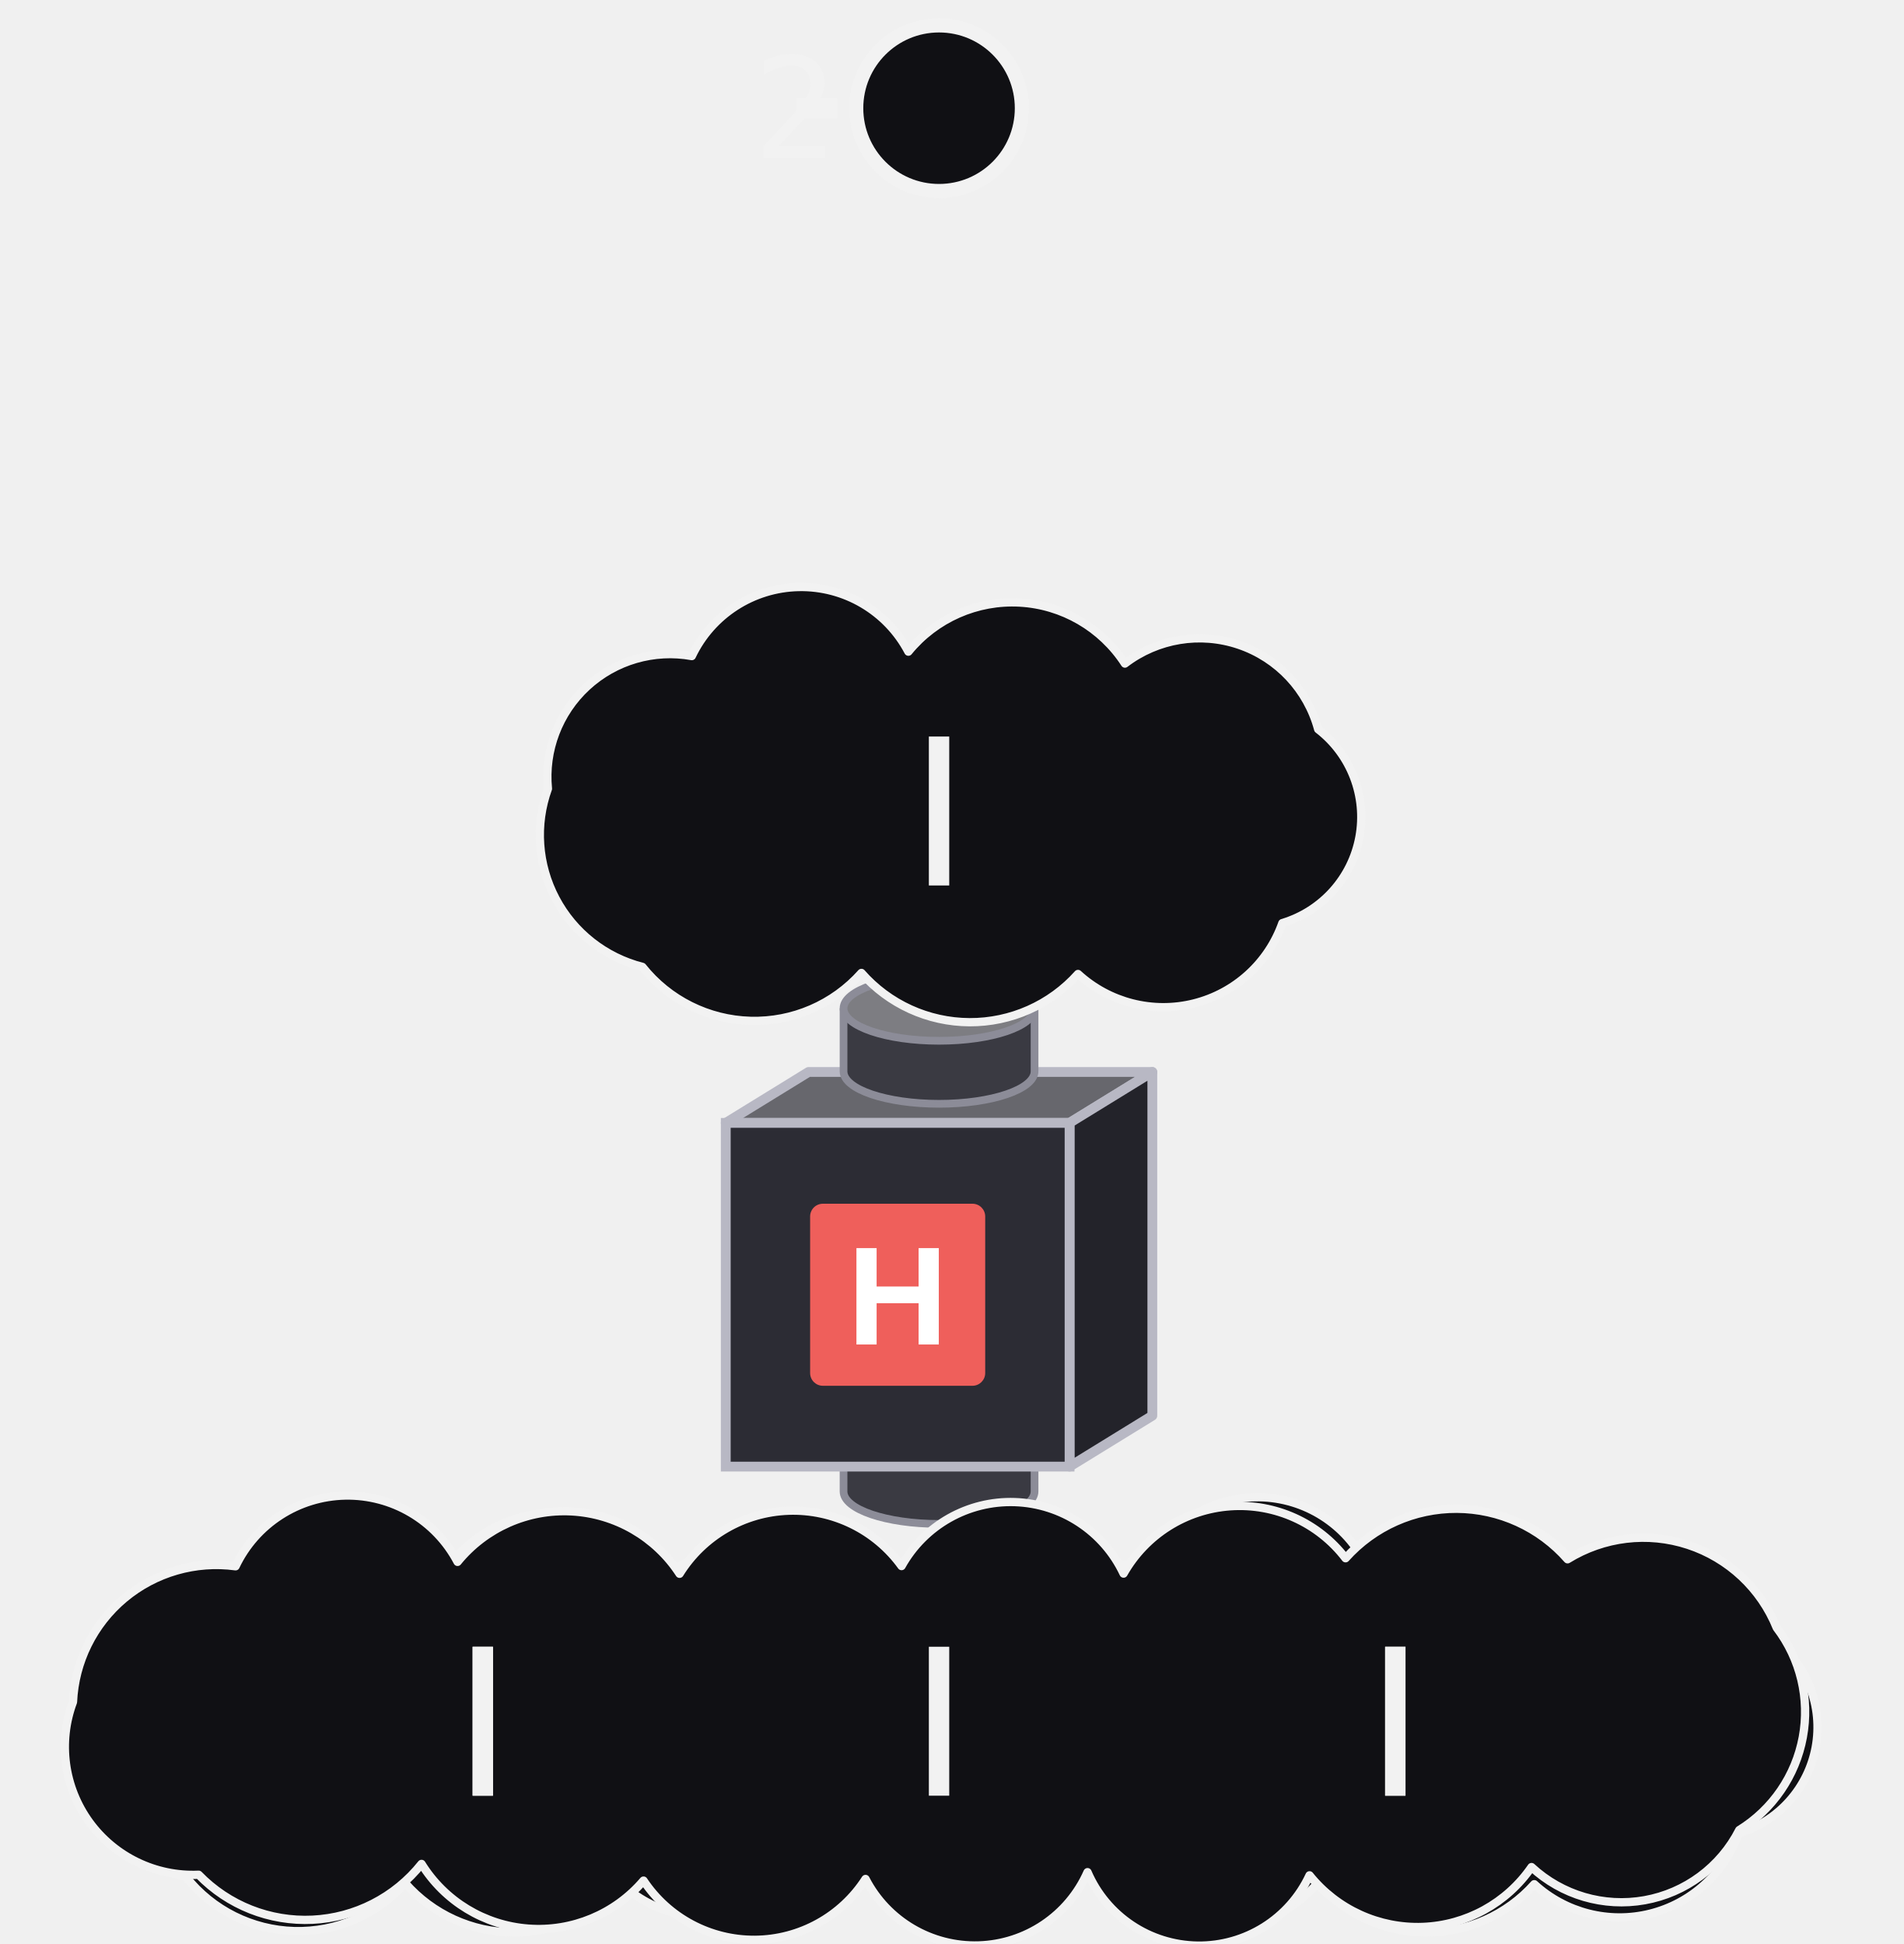
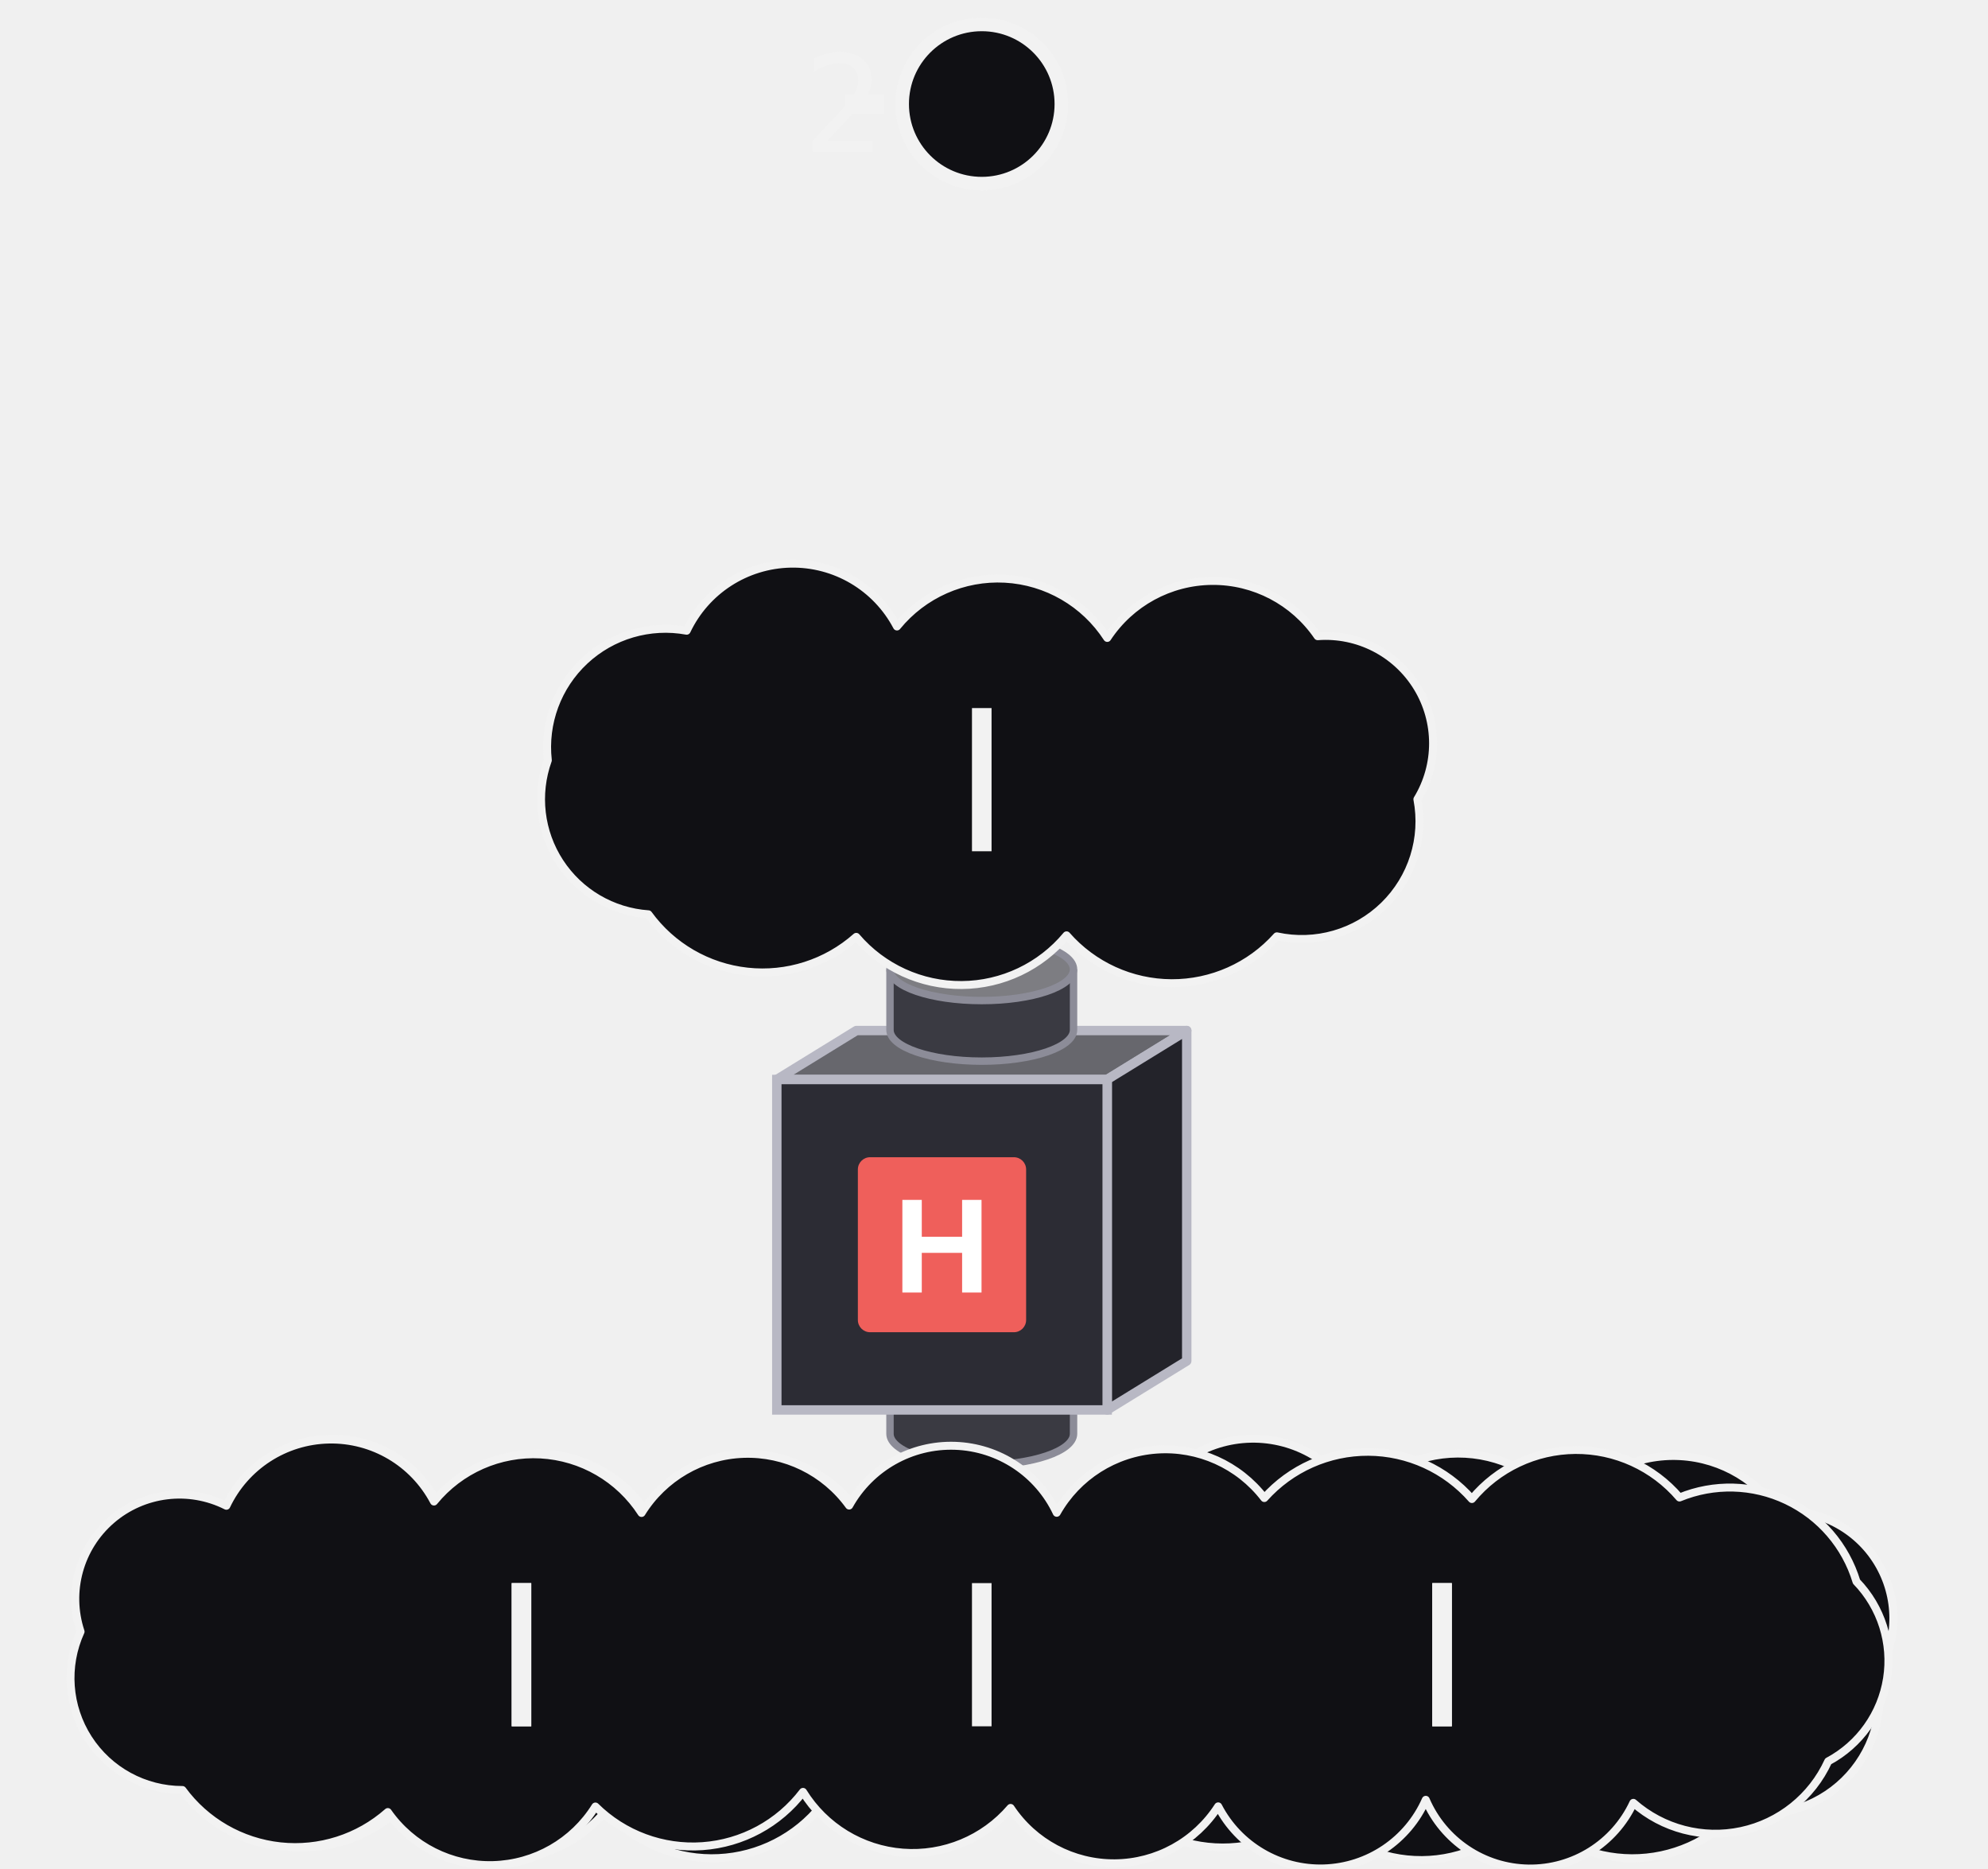
- <svg xmlns="http://www.w3.org/2000/svg" viewBox="-147.496 -17 298.992 305.413" width="298.992" height="305.413" shape-rendering="geometricPrecision">
-   <style>g[style*="animation-name"]{animation-duration:9.121s;animation-timing-function:cubic-bezier(0.35,0,0.65,1);animation-fill-mode:both;animation-play-state:var(--misty-play,running);animation-delay:var(--misty-at,0s);animation-iteration-count:1}@keyframes f0c{0%{opacity:1}11.677%{opacity:1}12.828%{opacity:0.22}18.2%{opacity:0.22}19.351%{opacity:1}47.15%{opacity:1}48.301%{opacity:0.22}53.673%{opacity:0.22}54.825%{opacity:1}100%{opacity:1}}@keyframes c0{0%{transform:translate(0px,0px);opacity:1}0%{transform:translate(0px,0px);opacity:1}0%{transform:translate(0px,0px);opacity:1}35.474%{transform:translate(0px,0px);opacity:1}38.214%{transform:translate(0px,0px);opacity:0}100%{transform:translate(0px,0px);opacity:0}}@keyframes c1{0%{transform:translate(71.664px,-67px);opacity:0}13.321%{transform:translate(71.664px,-67px);opacity:0}15.514%{transform:translate(71.664px,-67px);opacity:1}19.351%{transform:translate(71.664px,-67px);opacity:1}26.347%{transform:translate(71.664px,0px);opacity:1}33.829%{transform:translate(0px,0px);opacity:1}70.947%{transform:translate(0px,0px);opacity:1}73.688%{transform:translate(0px,0px);opacity:0}100%{transform:translate(0px,0px);opacity:0}}@keyframes c2{0%{transform:translate(-71.664px,-67px);opacity:0}48.795%{transform:translate(-71.664px,-67px);opacity:0}50.987%{transform:translate(-71.664px,-67px);opacity:1}54.825%{transform:translate(-71.664px,-67px);opacity:1}61.82%{transform:translate(-71.664px,0px);opacity:1}69.303%{transform:translate(0px,0px);opacity:1}70.947%{transform:translate(0px,0px);opacity:1}73.688%{transform:translate(0px,0px);opacity:0}100%{transform:translate(0px,0px);opacity:0}}@keyframes c3{0%{transform:translate(0px,0px);opacity:0}73.688%{transform:translate(0px,0px);opacity:0}76.429%{transform:translate(0px,0px);opacity:1}83.555%{transform:translate(0px,0px);opacity:1}86.296%{transform:translate(0px,0px);opacity:0}100%{transform:translate(0px,0px);opacity:0}}@keyframes b0{0%{transform:translate(0px,0px);opacity:1}0%{transform:translate(0px,0px);opacity:1}0%{transform:translate(0px,0px);opacity:1}35.474%{transform:translate(0px,0px);opacity:1}38.214%{transform:translate(0px,0px);opacity:0}100%{transform:translate(0px,0px);opacity:0}}@keyframes b1{0%{transform:translate(71.664px,-67px);opacity:0}13.321%{transform:translate(71.664px,-67px);opacity:0}15.514%{transform:translate(71.664px,-67px);opacity:1}19.351%{transform:translate(71.664px,-67px);opacity:1}26.347%{transform:translate(71.664px,0px);opacity:1}33.829%{transform:translate(0px,0px);opacity:1}70.947%{transform:translate(0px,0px);opacity:1}73.688%{transform:translate(0px,0px);opacity:0}100%{transform:translate(0px,0px);opacity:0}}@keyframes b2{0%{transform:translate(-71.664px,-67px);opacity:0}48.795%{transform:translate(-71.664px,-67px);opacity:0}50.987%{transform:translate(-71.664px,-67px);opacity:1}54.825%{transform:translate(-71.664px,-67px);opacity:1}61.82%{transform:translate(-71.664px,0px);opacity:1}69.303%{transform:translate(0px,0px);opacity:1}70.947%{transform:translate(0px,0px);opacity:1}73.688%{transform:translate(0px,0px);opacity:0}100%{transform:translate(0px,0px);opacity:0}}@keyframes b3{0%{transform:translate(0px,0px);opacity:0}73.688%{transform:translate(0px,0px);opacity:0}76.429%{transform:translate(0px,0px);opacity:1}83.555%{transform:translate(0px,0px);opacity:1}86.296%{transform:translate(0px,0px);opacity:0}100%{transform:translate(0px,0px);opacity:0}}@keyframes b4{0%{transform:translate(0px,0px);opacity:0}73.688%{transform:translate(0px,0px);opacity:0}76.429%{transform:translate(0px,0px);opacity:1}83.555%{transform:translate(0px,0px);opacity:1}86.296%{transform:translate(0px,0px);opacity:0}100%{transform:translate(0px,0px);opacity:0}}@keyframes b5{0%{transform:translate(0px,0px);opacity:0}73.688%{transform:translate(0px,0px);opacity:0}76.429%{transform:translate(0px,0px);opacity:1}83.555%{transform:translate(0px,0px);opacity:1}86.296%{transform:translate(0px,0px);opacity:0}100%{transform:translate(0px,0px);opacity:0}}@keyframes r0{0%{transform:translate(-35.832px,110.413px);opacity:1}0%{transform:translate(-35.832px,110.413px);opacity:1}3.741%{transform:translate(0px,110.413px);opacity:1}11.677%{transform:translate(0px,186.413px);opacity:1}14.593%{transform:translate(0px,186.413px);opacity:1}16.435%{transform:translate(0px,186.413px);opacity:0}35.474%{transform:translate(0px,186.413px);opacity:0}100%{transform:translate(0px,186.413px);opacity:0}}@keyframes r1{0%{transform:translate(35.832px,110.413px);opacity:1}0%{transform:translate(35.832px,110.413px);opacity:1}35.474%{transform:translate(35.832px,110.413px);opacity:1}39.215%{transform:translate(0px,110.413px);opacity:1}47.15%{transform:translate(0px,186.413px);opacity:1}50.067%{transform:translate(0px,186.413px);opacity:1}51.908%{transform:translate(0px,186.413px);opacity:0}100%{transform:translate(0px,186.413px);opacity:0}}@keyframes r2{0%{transform:translate(-35.832px,186.413px);opacity:0}11.677%{transform:translate(-35.832px,186.413px);opacity:0}14.593%{transform:translate(-35.832px,186.413px);opacity:0}16.435%{transform:translate(-35.832px,186.413px);opacity:1}19.351%{transform:translate(-35.832px,186.413px);opacity:1}26.347%{transform:translate(-35.832px,253.413px);opacity:1}33.829%{transform:translate(-107.496px,253.413px);opacity:1}77.525%{transform:translate(-107.496px,253.413px);opacity:1}83.555%{transform:translate(0px,253.413px);opacity:0}100%{transform:translate(0px,253.413px);opacity:0}}@keyframes r3{0%{transform:translate(35.832px,186.413px);opacity:0}11.677%{transform:translate(35.832px,186.413px);opacity:0}14.593%{transform:translate(35.832px,186.413px);opacity:0}16.435%{transform:translate(35.832px,186.413px);opacity:1}19.351%{transform:translate(35.832px,186.413px);opacity:1}26.347%{transform:translate(35.832px,253.413px);opacity:1}33.829%{transform:translate(-35.832px,253.413px);opacity:1}77.525%{transform:translate(-35.832px,253.413px);opacity:1}83.555%{transform:translate(-35.832px,253.413px);opacity:0}100%{transform:translate(-35.832px,253.413px);opacity:0}}@keyframes r4{0%{transform:translate(-35.832px,186.413px);opacity:0}47.15%{transform:translate(-35.832px,186.413px);opacity:0}50.067%{transform:translate(-35.832px,186.413px);opacity:0}51.908%{transform:translate(-35.832px,186.413px);opacity:1}54.825%{transform:translate(-35.832px,186.413px);opacity:1}61.82%{transform:translate(-35.832px,253.413px);opacity:1}69.303%{transform:translate(35.832px,253.413px);opacity:1}77.525%{transform:translate(35.832px,253.413px);opacity:1}83.555%{transform:translate(0px,253.413px);opacity:0}100%{transform:translate(0px,253.413px);opacity:0}}@keyframes r5{0%{transform:translate(35.832px,186.413px);opacity:0}47.15%{transform:translate(35.832px,186.413px);opacity:0}50.067%{transform:translate(35.832px,186.413px);opacity:0}51.908%{transform:translate(35.832px,186.413px);opacity:1}54.825%{transform:translate(35.832px,186.413px);opacity:1}61.82%{transform:translate(35.832px,253.413px);opacity:1}69.303%{transform:translate(107.496px,253.413px);opacity:1}77.525%{transform:translate(107.496px,253.413px);opacity:1}83.555%{transform:translate(-35.832px,253.413px);opacity:0}100%{transform:translate(-35.832px,253.413px);opacity:0}}@keyframes r6{0%{transform:translate(0px,253.413px);opacity:0}77.525%{transform:translate(0px,253.413px);opacity:0}83.555%{transform:translate(0px,253.413px);opacity:1}83.555%{transform:translate(0px,253.413px);opacity:1}88.489%{transform:translate(0px,253.413px);opacity:0}100%{transform:translate(0px,253.413px);opacity:0}}@keyframes r7{0%{transform:translate(0px,253.413px);opacity:0}83.555%{transform:translate(0px,253.413px);opacity:0}88.489%{transform:translate(0px,253.413px);opacity:1}100%{transform:translate(0px,253.413px);opacity:1}}</style>
+ <svg xmlns="http://www.w3.org/2000/svg" viewBox="-160.464 -17 324.928 305.413" width="324.928" height="305.413" shape-rendering="geometricPrecision">
+   <style>g[style*="animation-name"]{animation-duration:9.223s;animation-timing-function:cubic-bezier(0.35,0,0.65,1);animation-fill-mode:both;animation-play-state:var(--misty-play,running);animation-delay:var(--misty-at,0s);animation-iteration-count:1}@keyframes f0c{0%{opacity:1}10.945%{opacity:1}12.084%{opacity:0.22}17.396%{opacity:0.22}18.535%{opacity:1}47.366%{opacity:1}48.504%{opacity:0.22}53.817%{opacity:0.22}54.955%{opacity:1}100%{opacity:1}}@keyframes c0{0%{transform:translate(0px,0px);opacity:1}0%{transform:translate(0px,0px);opacity:1}0%{transform:translate(0px,0px);opacity:1}34.848%{transform:translate(0px,0px);opacity:1}37.558%{transform:translate(0px,0px);opacity:0}100%{transform:translate(0px,0px);opacity:0}}@keyframes c1{0%{transform:translate(75.232px,-67px);opacity:0}12.572%{transform:translate(75.232px,-67px);opacity:0}14.74%{transform:translate(75.232px,-67px);opacity:1}18.535%{transform:translate(75.232px,-67px);opacity:1}25.453%{transform:translate(75.232px,0px);opacity:1}33.221%{transform:translate(0px,0px);opacity:1}71.268%{transform:translate(0px,0px);opacity:1}73.979%{transform:translate(0px,0px);opacity:0}100%{transform:translate(0px,0px);opacity:0}}@keyframes c2{0%{transform:translate(-75.232px,-67px);opacity:0}48.992%{transform:translate(-75.232px,-67px);opacity:0}51.161%{transform:translate(-75.232px,-67px);opacity:1}54.955%{transform:translate(-75.232px,-67px);opacity:1}61.874%{transform:translate(-75.232px,0px);opacity:1}69.642%{transform:translate(0px,0px);opacity:1}71.268%{transform:translate(0px,0px);opacity:1}73.979%{transform:translate(0px,0px);opacity:0}100%{transform:translate(0px,0px);opacity:0}}@keyframes c3{0%{transform:translate(0px,0px);opacity:0}73.979%{transform:translate(0px,0px);opacity:0}76.689%{transform:translate(0px,0px);opacity:1}83.737%{transform:translate(0px,0px);opacity:1}86.447%{transform:translate(0px,0px);opacity:0}100%{transform:translate(0px,0px);opacity:0}}@keyframes b0{0%{transform:translate(0px,0px);opacity:1}0%{transform:translate(0px,0px);opacity:1}0%{transform:translate(0px,0px);opacity:1}34.848%{transform:translate(0px,0px);opacity:1}37.558%{transform:translate(0px,0px);opacity:0}100%{transform:translate(0px,0px);opacity:0}}@keyframes b1{0%{transform:translate(75.232px,-67px);opacity:0}12.572%{transform:translate(75.232px,-67px);opacity:0}14.74%{transform:translate(75.232px,-67px);opacity:1}18.535%{transform:translate(75.232px,-67px);opacity:1}25.453%{transform:translate(75.232px,0px);opacity:1}33.221%{transform:translate(0px,0px);opacity:1}71.268%{transform:translate(0px,0px);opacity:1}73.979%{transform:translate(0px,0px);opacity:0}100%{transform:translate(0px,0px);opacity:0}}@keyframes b2{0%{transform:translate(-75.232px,-67px);opacity:0}48.992%{transform:translate(-75.232px,-67px);opacity:0}51.161%{transform:translate(-75.232px,-67px);opacity:1}54.955%{transform:translate(-75.232px,-67px);opacity:1}61.874%{transform:translate(-75.232px,0px);opacity:1}69.642%{transform:translate(0px,0px);opacity:1}71.268%{transform:translate(0px,0px);opacity:1}73.979%{transform:translate(0px,0px);opacity:0}100%{transform:translate(0px,0px);opacity:0}}@keyframes b3{0%{transform:translate(0px,0px);opacity:0}73.979%{transform:translate(0px,0px);opacity:0}76.689%{transform:translate(0px,0px);opacity:1}83.737%{transform:translate(0px,0px);opacity:1}86.447%{transform:translate(0px,0px);opacity:0}100%{transform:translate(0px,0px);opacity:0}}@keyframes b4{0%{transform:translate(0px,0px);opacity:0}73.979%{transform:translate(0px,0px);opacity:0}76.689%{transform:translate(0px,0px);opacity:1}83.737%{transform:translate(0px,0px);opacity:1}86.447%{transform:translate(0px,0px);opacity:0}100%{transform:translate(0px,0px);opacity:0}}@keyframes b5{0%{transform:translate(0px,0px);opacity:0}73.979%{transform:translate(0px,0px);opacity:0}76.689%{transform:translate(0px,0px);opacity:1}83.737%{transform:translate(0px,0px);opacity:1}86.447%{transform:translate(0px,0px);opacity:0}100%{transform:translate(0px,0px);opacity:0}}@keyframes r0{0%{transform:translate(-30px,110.413px);opacity:1}0%{transform:translate(-30px,110.413px);opacity:1}3.098%{transform:translate(0px,110.413px);opacity:1}10.945%{transform:translate(0px,186.413px);opacity:1}13.829%{transform:translate(0px,186.413px);opacity:1}15.651%{transform:translate(0px,186.413px);opacity:0}34.848%{transform:translate(0px,186.413px);opacity:0}100%{transform:translate(0px,186.413px);opacity:0}}@keyframes r1{0%{transform:translate(45.232px,110.413px);opacity:1}0%{transform:translate(45.232px,110.413px);opacity:1}34.848%{transform:translate(45.232px,110.413px);opacity:1}39.518%{transform:translate(0px,110.413px);opacity:1}47.366%{transform:translate(0px,186.413px);opacity:1}50.25%{transform:translate(0px,186.413px);opacity:1}52.071%{transform:translate(0px,186.413px);opacity:0}100%{transform:translate(0px,186.413px);opacity:0}}@keyframes r2{0%{transform:translate(-30px,186.413px);opacity:0}10.945%{transform:translate(-30px,186.413px);opacity:0}13.829%{transform:translate(-30px,186.413px);opacity:0}15.651%{transform:translate(-30px,186.413px);opacity:1}18.535%{transform:translate(-30px,186.413px);opacity:1}25.453%{transform:translate(-30px,253.413px);opacity:1}33.221%{transform:translate(-105.232px,253.413px);opacity:1}77.774%{transform:translate(-105.232px,253.413px);opacity:1}83.737%{transform:translate(0px,253.413px);opacity:0}100%{transform:translate(0px,253.413px);opacity:0}}@keyframes r3{0%{transform:translate(45.232px,186.413px);opacity:0}10.945%{transform:translate(45.232px,186.413px);opacity:0}13.829%{transform:translate(45.232px,186.413px);opacity:0}15.651%{transform:translate(45.232px,186.413px);opacity:1}18.535%{transform:translate(45.232px,186.413px);opacity:1}25.453%{transform:translate(45.232px,253.413px);opacity:1}33.221%{transform:translate(-30px,253.413px);opacity:1}77.774%{transform:translate(-30px,253.413px);opacity:1}83.737%{transform:translate(-30px,253.413px);opacity:0}100%{transform:translate(-30px,253.413px);opacity:0}}@keyframes r4{0%{transform:translate(-30px,186.413px);opacity:0}47.366%{transform:translate(-30px,186.413px);opacity:0}50.25%{transform:translate(-30px,186.413px);opacity:0}52.071%{transform:translate(-30px,186.413px);opacity:1}54.955%{transform:translate(-30px,186.413px);opacity:1}61.874%{transform:translate(-30px,253.413px);opacity:1}69.642%{transform:translate(45.232px,253.413px);opacity:1}77.774%{transform:translate(45.232px,253.413px);opacity:1}83.737%{transform:translate(0px,253.413px);opacity:0}100%{transform:translate(0px,253.413px);opacity:0}}@keyframes r5{0%{transform:translate(45.232px,186.413px);opacity:0}47.366%{transform:translate(45.232px,186.413px);opacity:0}50.25%{transform:translate(45.232px,186.413px);opacity:0}52.071%{transform:translate(45.232px,186.413px);opacity:1}54.955%{transform:translate(45.232px,186.413px);opacity:1}61.874%{transform:translate(45.232px,253.413px);opacity:1}69.642%{transform:translate(120.464px,253.413px);opacity:1}77.774%{transform:translate(120.464px,253.413px);opacity:1}83.737%{transform:translate(-30px,253.413px);opacity:0}100%{transform:translate(-30px,253.413px);opacity:0}}@keyframes r6{0%{transform:translate(0px,253.413px);opacity:0}77.774%{transform:translate(0px,253.413px);opacity:0}83.737%{transform:translate(0px,253.413px);opacity:1}83.737%{transform:translate(0px,253.413px);opacity:1}88.616%{transform:translate(0px,253.413px);opacity:0}100%{transform:translate(0px,253.413px);opacity:0}}@keyframes r7{0%{transform:translate(0px,253.413px);opacity:0}83.737%{transform:translate(0px,253.413px);opacity:0}88.616%{transform:translate(0px,253.413px);opacity:1}100%{transform:translate(0px,253.413px);opacity:1}}</style>
  <g>
    <path d="M-15 209.413L-15 217.313A15 5.1 0 0 0 15 217.313L15 209.413" fill="#3a3a42" stroke="#8c8c98" stroke-width="1.21" />
    <g style="animation-name:f0c">
      <path d="M-33.5 159.413L-20.5 151.413L33.5 151.413L20.5 159.413Z" fill="#67676d" stroke="#b8b8c4" stroke-width="1.54" stroke-linejoin="round" />
      <path d="M20.5 159.413L33.5 151.413L33.5 205.413L20.5 213.413Z" fill="#23232a" stroke="#b8b8c4" stroke-width="1.54" stroke-linejoin="round" />
      <rect x="-33.5" y="159.413" width="54" height="54" fill="#2c2c34" stroke="#b8b8c4" stroke-width="1.54" />
      <rect x="-20.25" y="172.113" width="27.5" height="28.6" rx="2" fill="#ef5f5b" />
      <text x="-6.5" y="194.223" text-anchor="middle" font-family="ui-sans-serif, system-ui, -apple-system, 'Helvetica Neue', Arial, sans-serif" font-size="22" font-weight="700" fill="#ffffff">H</text>
    </g>
    <path d="M-15 141.413L-15 151.313A15 5.1 0 0 0 15 151.313L15 141.413" fill="#3a3a42" stroke="#8c8c98" stroke-width="1.21" />
    <ellipse cx="0" cy="141.413" rx="15" ry="5.1" fill="#7d7d82" stroke="#8c8c98" stroke-width="1.21" />
    <g style="animation-name:c0">
-       <path d="M-38.832 86.072A19.026 19.026 0 0 1 -4.818 85.38A21.076 21.076 0 0 1 29.196 87.251A19.296 19.296 0 0 1 59.547 97.567A17.41 17.41 0 0 1 53.925 128.021A19.828 19.828 0 0 1 21.825 136.016A22.709 22.709 0 0 1 -12.189 135.853A22.499 22.499 0 0 1 -46.598 134.901A21.384 21.384 0 0 1 -61.435 106.914A19.271 19.271 0 0 1 -38.832 86.072Z" fill="#101014" stroke="#f2f2f2" stroke-width="1.3" stroke-linejoin="round" />
+       <path d="M-48.232 86.072A19.226 19.226 0 0 1 -13.86 85.38A21.298 21.298 0 0 1 20.513 87.251A20.701 20.701 0 0 1 54.903 86.969A17.561 17.561 0 0 1 71.201 113.617A19.23 19.23 0 0 1 48.232 136.016A22.948 22.948 0 0 1 13.86 135.853A22.467 22.467 0 0 1 -20.513 136.103A23.074 23.074 0 0 1 -54.492 132.412A18.839 18.839 0 0 1 -70.925 107.247A19.346 19.346 0 0 1 -48.232 86.072Z" fill="#101014" stroke="#f2f2f2" stroke-width="1.3" stroke-linejoin="round" />
    </g>
    <g style="animation-name:c1">
-       <path d="M-110.496 229.072A19.026 19.026 0 0 1 -76.482 228.38A21.076 21.076 0 0 1 -42.468 230.251A19.296 19.296 0 0 1 -12.117 240.567A17.41 17.41 0 0 1 -17.739 271.021A19.828 19.828 0 0 1 -49.839 279.016A22.709 22.709 0 0 1 -83.853 278.853A22.499 22.499 0 0 1 -118.262 277.901A21.384 21.384 0 0 1 -133.099 249.914A19.271 19.271 0 0 1 -110.496 229.072Z" fill="#101014" stroke="#f2f2f2" stroke-width="1.3" stroke-linejoin="round" />
+       <path d="M-123.464 229.072A19.226 19.226 0 0 1 -89.092 228.38A21.298 21.298 0 0 1 -54.719 230.251A20.701 20.701 0 0 1 -20.329 229.969A17.561 17.561 0 0 1 -4.031 256.617A19.23 19.23 0 0 1 -27 279.016A22.948 22.948 0 0 1 -61.372 278.853A22.467 22.467 0 0 1 -95.745 279.103A23.074 23.074 0 0 1 -129.724 275.412A18.839 18.839 0 0 1 -146.157 250.247A19.346 19.346 0 0 1 -123.464 229.072Z" fill="#101014" stroke="#f2f2f2" stroke-width="1.3" stroke-linejoin="round" />
    </g>
    <g style="animation-name:c2">
-       <path d="M32.832 229.072A19.026 19.026 0 0 1 66.846 228.38A21.076 21.076 0 0 1 100.86 230.251A19.296 19.296 0 0 1 131.211 240.567A17.41 17.41 0 0 1 125.589 271.021A19.828 19.828 0 0 1 93.489 279.016A22.709 22.709 0 0 1 59.475 278.853A22.499 22.499 0 0 1 25.066 277.901A21.384 21.384 0 0 1 10.229 249.914A19.271 19.271 0 0 1 32.832 229.072Z" fill="#101014" stroke="#f2f2f2" stroke-width="1.3" stroke-linejoin="round" />
+       <path d="M27 229.072A19.226 19.226 0 0 1 61.372 228.38A21.298 21.298 0 0 1 95.745 230.251A20.701 20.701 0 0 1 130.135 229.969A17.561 17.561 0 0 1 146.433 256.617A19.23 19.23 0 0 1 123.464 279.016A22.948 22.948 0 0 1 89.092 278.853A22.467 22.467 0 0 1 54.719 279.103A23.074 23.074 0 0 1 20.74 275.412A18.839 18.839 0 0 1 4.307 250.247A19.346 19.346 0 0 1 27 229.072Z" fill="#101014" stroke="#f2f2f2" stroke-width="1.3" stroke-linejoin="round" />
    </g>
    <g style="animation-name:c3">
-       <path d="M-110.496 229.072A19.504 19.504 0 0 1 -75.627 228.38A21.605 21.605 0 0 1 -40.757 230.251A21.002 21.002 0 0 1 -5.888 229.038A19.614 19.614 0 0 1 28.982 230.221A20.95 20.95 0 0 1 63.851 227.81A23.28 23.28 0 0 1 98.721 227.973A22.595 22.595 0 0 1 131.574 238.727A21.822 21.822 0 0 1 125.688 270.511A20.773 20.773 0 0 1 93.061 276.326A21.749 21.749 0 0 1 58.192 277.622A19.109 19.109 0 0 1 23.322 277.127A19.345 19.345 0 0 1 -11.547 278.197A20.83 20.83 0 0 1 -46.416 278.452A21.653 21.653 0 0 1 -81.286 275.831A23.334 23.334 0 0 1 -116.292 277.534A20.116 20.116 0 0 1 -136.032 250.388A22.527 22.527 0 0 1 -110.496 229.072Z" fill="#101014" stroke="#f2f2f2" stroke-width="1.3" stroke-linejoin="round" />
+       <path d="M-123.464 229.072A18.978 18.978 0 0 1 -89.535 228.38A21.024 21.024 0 0 1 -55.606 230.251A20.436 20.436 0 0 1 -21.677 229.038A19.085 19.085 0 0 1 12.252 230.221A20.388 20.388 0 0 1 46.181 227.81A22.652 22.652 0 0 1 80.11 227.973A22.177 22.177 0 0 1 114.04 227.723A21.619 21.619 0 0 1 142.966 241.462A18.638 18.638 0 0 1 138.345 270.836A20.295 20.295 0 0 1 106.499 277.622A18.594 18.594 0 0 1 72.57 277.127A18.824 18.824 0 0 1 38.641 278.197A20.268 20.268 0 0 1 4.712 278.452A21.072 21.072 0 0 1 -29.217 275.831A22.646 22.646 0 0 1 -63.146 278.22A20.342 20.342 0 0 1 -97.075 279.127A22.867 22.867 0 0 1 -130.648 275.523A18.298 18.298 0 0 1 -147.295 249.638A17.031 17.031 0 0 1 -123.464 229.072Z" fill="#101014" stroke="#f2f2f2" stroke-width="1.3" stroke-linejoin="round" />
    </g>
    <g style="animation-name:b0">
      <rect x="-1.6" y="98.713" width="3.2" height="23.4" fill="#f2f2f2" />
    </g>
    <g style="animation-name:b1">
-       <rect x="-73.264" y="241.713" width="3.2" height="23.4" fill="#f2f2f2" />
+       <rect x="-76.832" y="241.713" width="3.2" height="23.4" fill="#f2f2f2" />
    </g>
    <g style="animation-name:b2">
-       <rect x="70.064" y="241.713" width="3.2" height="23.4" fill="#f2f2f2" />
+       <rect x="73.632" y="241.713" width="3.2" height="23.4" fill="#f2f2f2" />
    </g>
    <g style="animation-name:b3">
-       <rect x="-73.264" y="241.713" width="3.2" height="23.4" fill="#f2f2f2" />
+       <rect x="-76.832" y="241.713" width="3.2" height="23.4" fill="#f2f2f2" />
    </g>
    <g style="animation-name:b4">
      <rect x="-1.6" y="241.713" width="3.2" height="23.4" fill="#f2f2f2" />
    </g>
    <g style="animation-name:b5">
-       <rect x="70.064" y="241.713" width="3.2" height="23.4" fill="#f2f2f2" />
+       <rect x="73.632" y="241.713" width="3.2" height="23.4" fill="#f2f2f2" />
    </g>
    <g style="animation-name:r0">
      <g transform="translate(0 0)">
        <path d="M-13 0A13 13 0 1 0 13 0A13 13 0 1 0 -13 0Z" fill="#101014" stroke="#f2f2f2" stroke-width="2.2" stroke-linejoin="round" />
      </g>
    </g>
    <g style="animation-name:r1">
      <g transform="translate(0 0)">
        <path d="M-13 0A13 13 0 1 0 13 0A13 13 0 1 0 -13 0Z" fill="#f2f2f2" stroke="#f2f2f2" stroke-width="2.2" stroke-linejoin="round" />
      </g>
    </g>
    <g style="animation-name:r2">
      <g transform="translate(0 0)">
        <path d="M-13 0A13 13 0 1 0 13 0A13 13 0 1 0 -13 0Z" fill="#101014" stroke="#f2f2f2" stroke-width="2.2" stroke-linejoin="round" />
      </g>
    </g>
    <g style="animation-name:r3">
      <g transform="translate(0 0)">
        <path d="M-13 0A13 13 0 1 0 13 0A13 13 0 1 0 -13 0Z" fill="#f2f2f2" stroke="#f2f2f2" stroke-width="2.2" stroke-linejoin="round" />
      </g>
    </g>
    <g style="animation-name:r4">
      <g transform="translate(0 0)">
        <path d="M-13 0A13 13 0 1 0 13 0A13 13 0 1 0 -13 0Z" fill="#101014" stroke="#f2f2f2" stroke-width="2.2" stroke-linejoin="round" />
      </g>
    </g>
    <g style="animation-name:r5">
      <g transform="translate(0 0)">
        <path d="M-13 0A13 13 0 1 0 13 0A13 13 0 1 0 -13 0Z" fill="#f2f2f2" stroke="#f2f2f2" stroke-width="2.2" stroke-linejoin="round" />
      </g>
      <rect x="-22.4" y="-1.6" width="6.4" height="3.2" fill="#f2f2f2" />
    </g>
    <g style="animation-name:r6">
      <g transform="translate(0 0)">
        <path d="M-13 0A13 13 0 1 0 13 0A13 13 0 1 0 -13 0Z" fill="#101014" stroke="#f2f2f2" stroke-width="2.2" stroke-linejoin="round" />
      </g>
      <text x="-16" y="7.81" text-anchor="end" font-family="ui-monospace, SFMono-Regular, Menlo, monospace" font-size="22" font-weight="400" fill="#f2f2f2">2</text>
    </g>
    <g style="animation-name:r7">
      <g transform="translate(0 0)">
        <path d="M-13 0A13 13 0 1 0 13 0A13 13 0 1 0 -13 0Z" fill="#101014" stroke="#f2f2f2" stroke-width="2.2" stroke-linejoin="round" />
      </g>
    </g>
  </g>
</svg>
